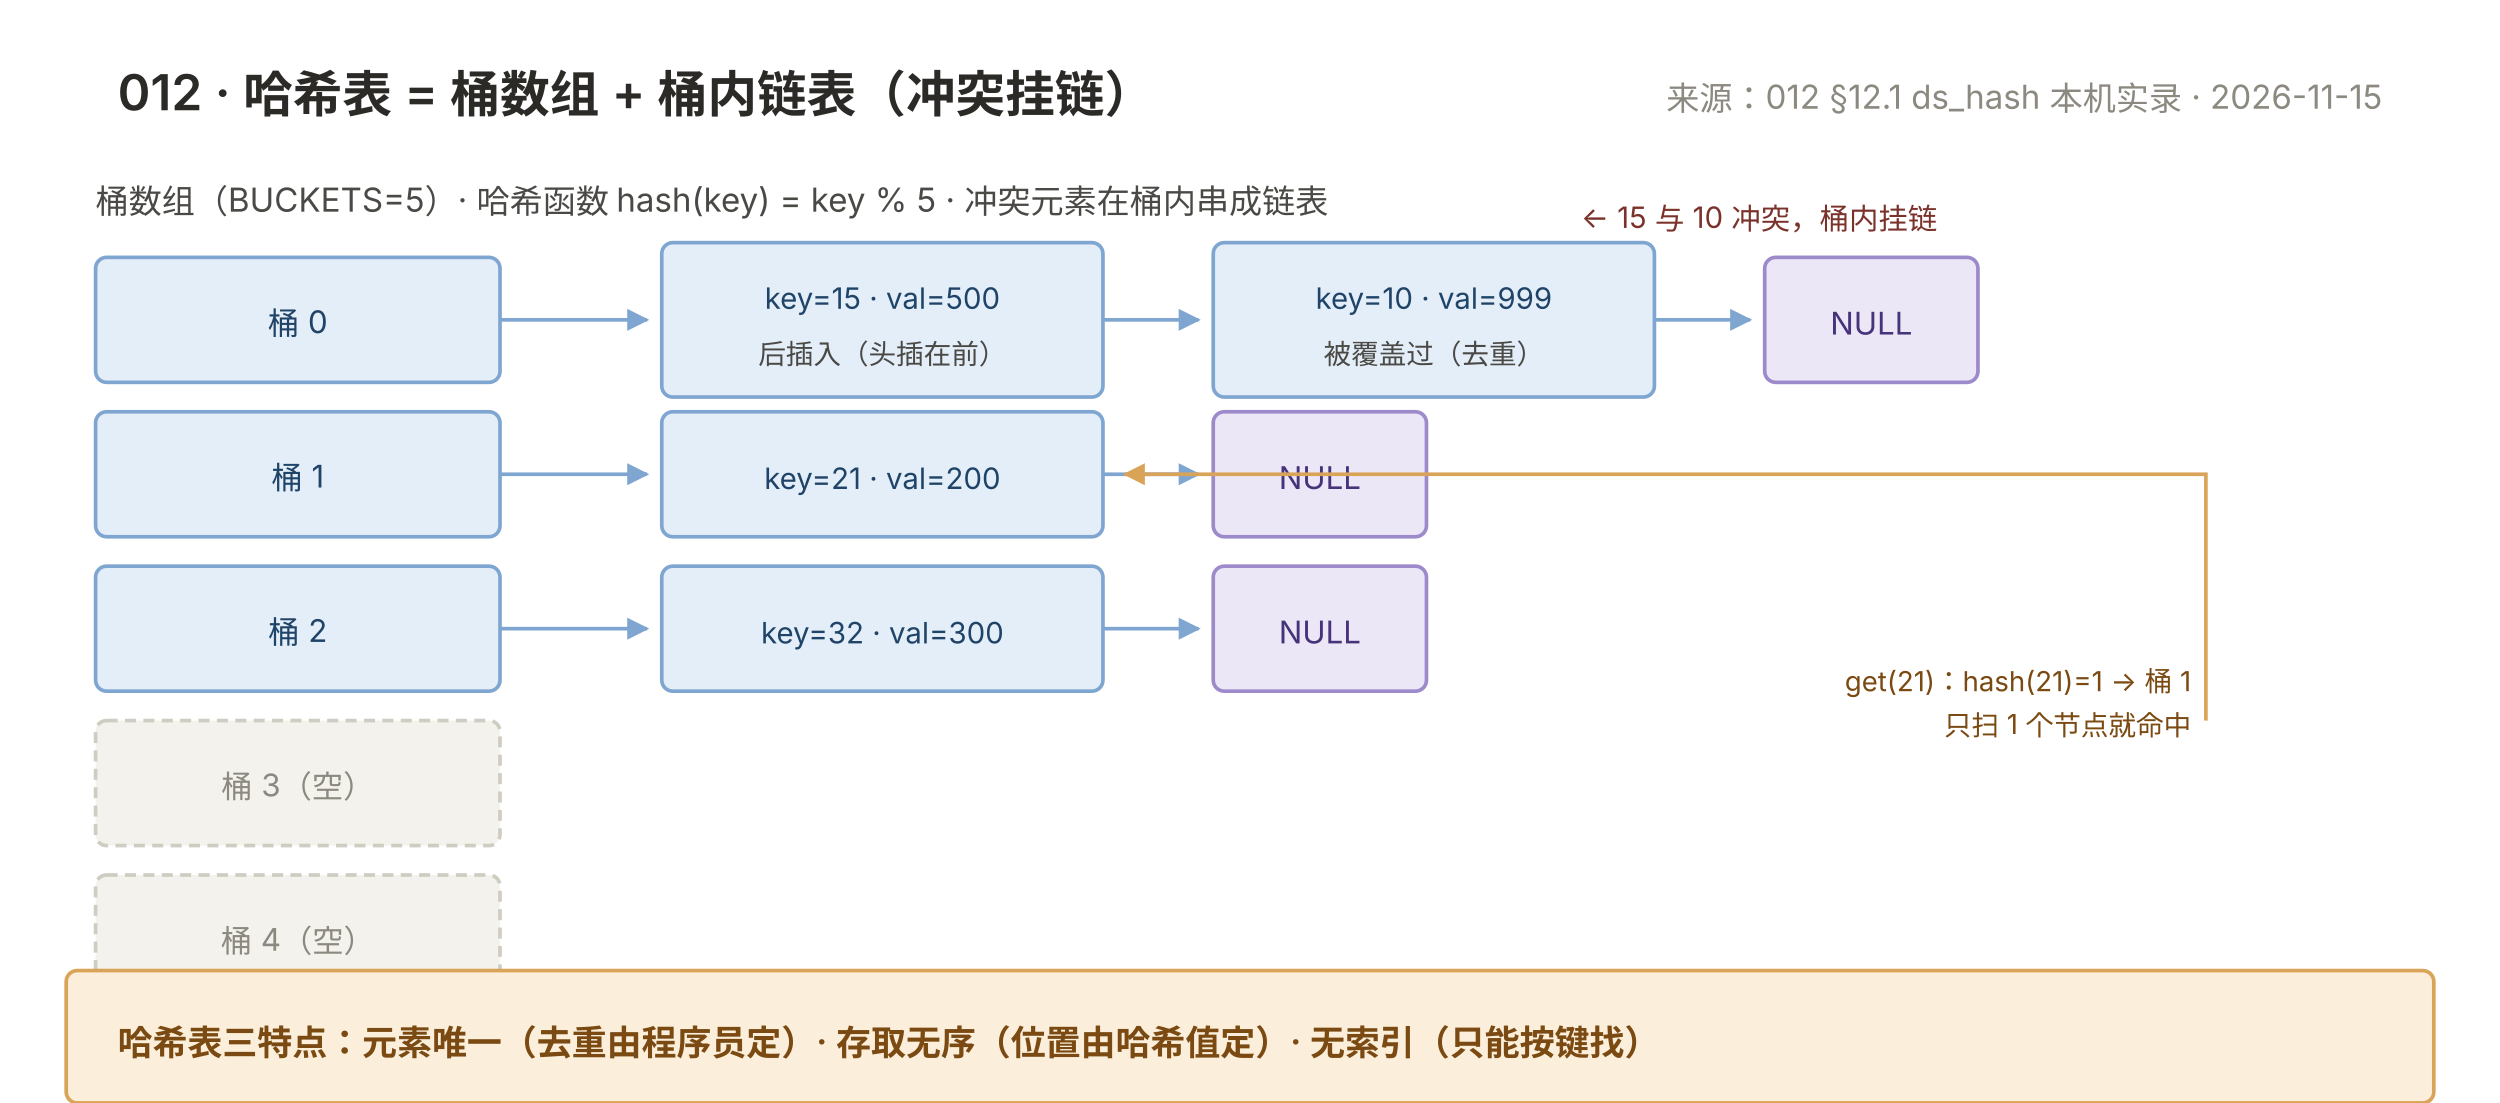
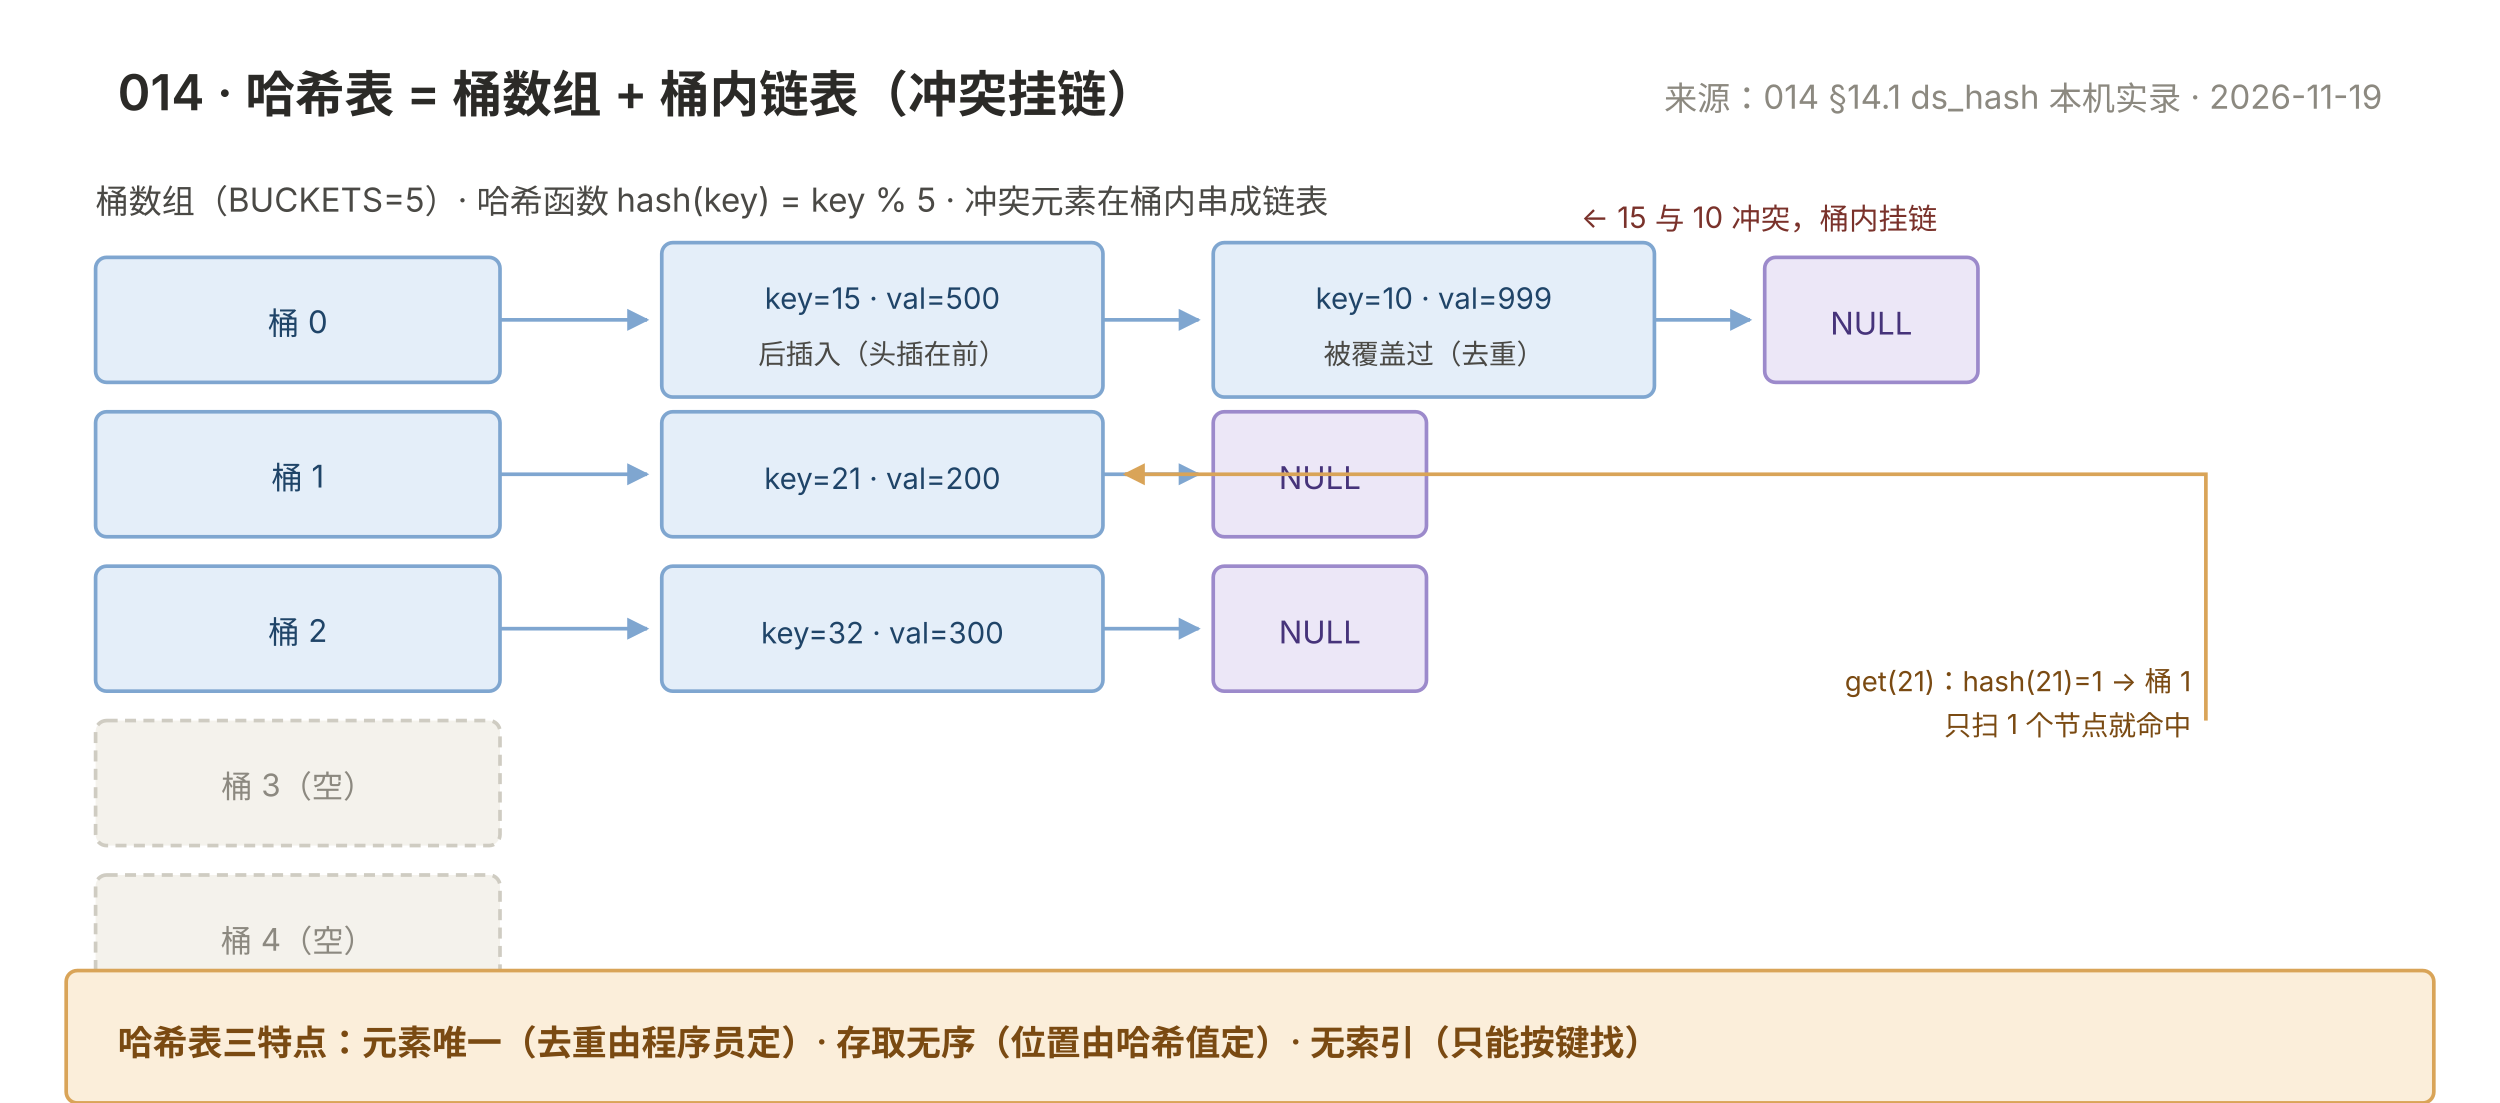
<svg xmlns="http://www.w3.org/2000/svg" width="1200" height="529.41" viewBox="0 0 680 300" font-family="-apple-system, 'Segoe UI', 'Microsoft YaHei', 'PingFang SC', sans-serif">
  <rect x="0" y="0" width="680" height="300" fill="#FFFFFF" />
  <defs>
-     <marker id="a12Blue" viewBox="0 0 10 10" refX="9" refY="5" markerWidth="6" markerHeight="6" orient="auto-start-reverse">
+     <marker id="a14Blue" viewBox="0 0 10 10" refX="9" refY="5" markerWidth="6" markerHeight="6" orient="auto-start-reverse">
      <path d="M0,0 L10,5 L0,10 z" fill="#7FA6D0" />
    </marker>
-     <marker id="a12Amber" viewBox="0 0 10 10" refX="9" refY="5" markerWidth="6" markerHeight="6" orient="auto-start-reverse">
+     <marker id="a14Amber" viewBox="0 0 10 10" refX="9" refY="5" markerWidth="6" markerHeight="6" orient="auto-start-reverse">
      <path d="M0,0 L10,5 L0,10 z" fill="#D9A458" />
    </marker>
  </defs>
-   <text x="32" y="30" font-size="13.5" font-weight="600" fill="#2B2A27">012 · 哈希表 = 桶数组 + 桶内链表（冲突挂链）</text>
-   <text x="648" y="30" font-size="9" fill="#8C8980" text-anchor="end">来源：012 §12.1 ds_hash 本机实录 · 2026-11-15</text>
+   <text x="32" y="30" font-size="13.5" font-weight="600" fill="#2B2A27">014 · 哈希表 = 桶数组 + 桶内链表（冲突挂链）</text>
+   <text x="648" y="30" font-size="9" fill="#8C8980" text-anchor="end">来源：014 §14.1 ds_hash 本机实录 · 2026-11-19</text>
  <text x="26" y="58" font-size="9" fill="#4A4945">桶数组（BUCKETS=5）· 哈希函数 hash(key) = key % 5 · 冲突元素在桶内串成链表</text>
  <rect x="26" y="70" width="110" height="34" rx="3" fill="#E4EEF9" stroke="#7FA6D0" />
  <text x="81" y="91" font-size="8.5" fill="#1F4468" text-anchor="middle">桶 0</text>
  <rect x="26" y="112" width="110" height="34" rx="3" fill="#E4EEF9" stroke="#7FA6D0" />
  <text x="81" y="133" font-size="8.5" fill="#1F4468" text-anchor="middle">桶 1</text>
  <rect x="26" y="154" width="110" height="34" rx="3" fill="#E4EEF9" stroke="#7FA6D0" />
  <text x="81" y="175" font-size="8.5" fill="#1F4468" text-anchor="middle">桶 2</text>
  <rect x="26" y="196" width="110" height="34" rx="3" fill="#F4F2EC" stroke="#CFCCC2" stroke-dasharray="3,2" />
  <text x="81" y="217" font-size="8.5" fill="#8C8980" text-anchor="middle">桶 3（空）</text>
  <rect x="26" y="238" width="110" height="34" rx="3" fill="#F4F2EC" stroke="#CFCCC2" stroke-dasharray="3,2" />
  <text x="81" y="259" font-size="8.5" fill="#8C8980" text-anchor="middle">桶 4（空）</text>
  <rect x="180" y="66" width="120" height="42" rx="3" fill="#E4EEF9" stroke="#7FA6D0" />
  <text x="240" y="84" font-size="8" fill="#1F4468" text-anchor="middle">key=15 · val=500</text>
  <text x="240" y="99" font-size="7.5" fill="#4A4945" text-anchor="middle">后插入（头插在前）</text>
  <rect x="330" y="66" width="120" height="42" rx="3" fill="#E4EEF9" stroke="#7FA6D0" />
  <text x="390" y="84" font-size="8" fill="#1F4468" text-anchor="middle">key=10 · val=999</text>
  <text x="390" y="99" font-size="7.5" fill="#4A4945" text-anchor="middle">被覆盖过（去重）</text>
  <rect x="480" y="70" width="58" height="34" rx="3" fill="#ECE7F7" stroke="#9C8ACB" />
  <text x="509" y="91" font-size="8.5" fill="#46337A" text-anchor="middle">NULL</text>
-   <line x1="136" y1="87" x2="176" y2="87" stroke="#7FA6D0" marker-end="url(#a12Blue)" />
-   <line x1="300" y1="87" x2="326" y2="87" stroke="#7FA6D0" marker-end="url(#a12Blue)" />
-   <line x1="450" y1="87" x2="476" y2="87" stroke="#7FA6D0" marker-end="url(#a12Blue)" />
+   <line x1="136" y1="87" x2="176" y2="87" stroke="#7FA6D0" marker-end="url(#a14Blue)" />
+   <line x1="300" y1="87" x2="326" y2="87" stroke="#7FA6D0" marker-end="url(#a14Blue)" />
+   <line x1="450" y1="87" x2="476" y2="87" stroke="#7FA6D0" marker-end="url(#a14Blue)" />
  <text x="430" y="62" font-size="8" fill="#7A322B">← 15 与 10 冲突，桶内挂链</text>
  <rect x="180" y="112" width="120" height="34" rx="3" fill="#E4EEF9" stroke="#7FA6D0" />
  <text x="240" y="133" font-size="8" fill="#1F4468" text-anchor="middle">key=21 · val=200</text>
  <rect x="330" y="112" width="58" height="34" rx="3" fill="#ECE7F7" stroke="#9C8ACB" />
  <text x="359" y="133" font-size="8.5" fill="#46337A" text-anchor="middle">NULL</text>
-   <line x1="136" y1="129" x2="176" y2="129" stroke="#7FA6D0" marker-end="url(#a12Blue)" />
-   <line x1="300" y1="129" x2="326" y2="129" stroke="#7FA6D0" marker-end="url(#a12Blue)" />
+   <line x1="136" y1="129" x2="176" y2="129" stroke="#7FA6D0" marker-end="url(#a14Blue)" />
+   <line x1="300" y1="129" x2="326" y2="129" stroke="#7FA6D0" marker-end="url(#a14Blue)" />
  <rect x="180" y="154" width="120" height="34" rx="3" fill="#E4EEF9" stroke="#7FA6D0" />
  <text x="240" y="175" font-size="8" fill="#1F4468" text-anchor="middle">key=32 · val=300</text>
  <rect x="330" y="154" width="58" height="34" rx="3" fill="#ECE7F7" stroke="#9C8ACB" />
  <text x="359" y="175" font-size="8.5" fill="#46337A" text-anchor="middle">NULL</text>
-   <line x1="136" y1="171" x2="176" y2="171" stroke="#7FA6D0" marker-end="url(#a12Blue)" />
-   <line x1="300" y1="171" x2="326" y2="171" stroke="#7FA6D0" marker-end="url(#a12Blue)" />
-   <polyline points="600,196 600,129 306,129" fill="none" stroke="#D9A458" marker-end="url(#a12Amber)" />
+   <line x1="136" y1="171" x2="176" y2="171" stroke="#7FA6D0" marker-end="url(#a14Blue)" />
+   <line x1="300" y1="171" x2="326" y2="171" stroke="#7FA6D0" marker-end="url(#a14Blue)" />
+   <polyline points="600,196 600,129 306,129" fill="none" stroke="#D9A458" marker-end="url(#a14Amber)" />
  <text x="596" y="188" font-size="7.5" fill="#7A4A12" text-anchor="end">get(21)：hash(21)=1 → 桶 1</text>
  <text x="596" y="200" font-size="7.5" fill="#7A4A12" text-anchor="end">只扫 1 个节点就命中</text>
  <rect x="18" y="264" width="644" height="36" rx="3" fill="#FBEEDA" stroke="#D9A458" />
  <text x="32" y="287" font-size="9.5" font-weight="600" fill="#7A4A12">哈希表三特点：元素唯一（去重由程序员定）· 存取无序（位置由哈希值定）· 无索引（只能按键找）</text>
</svg>
